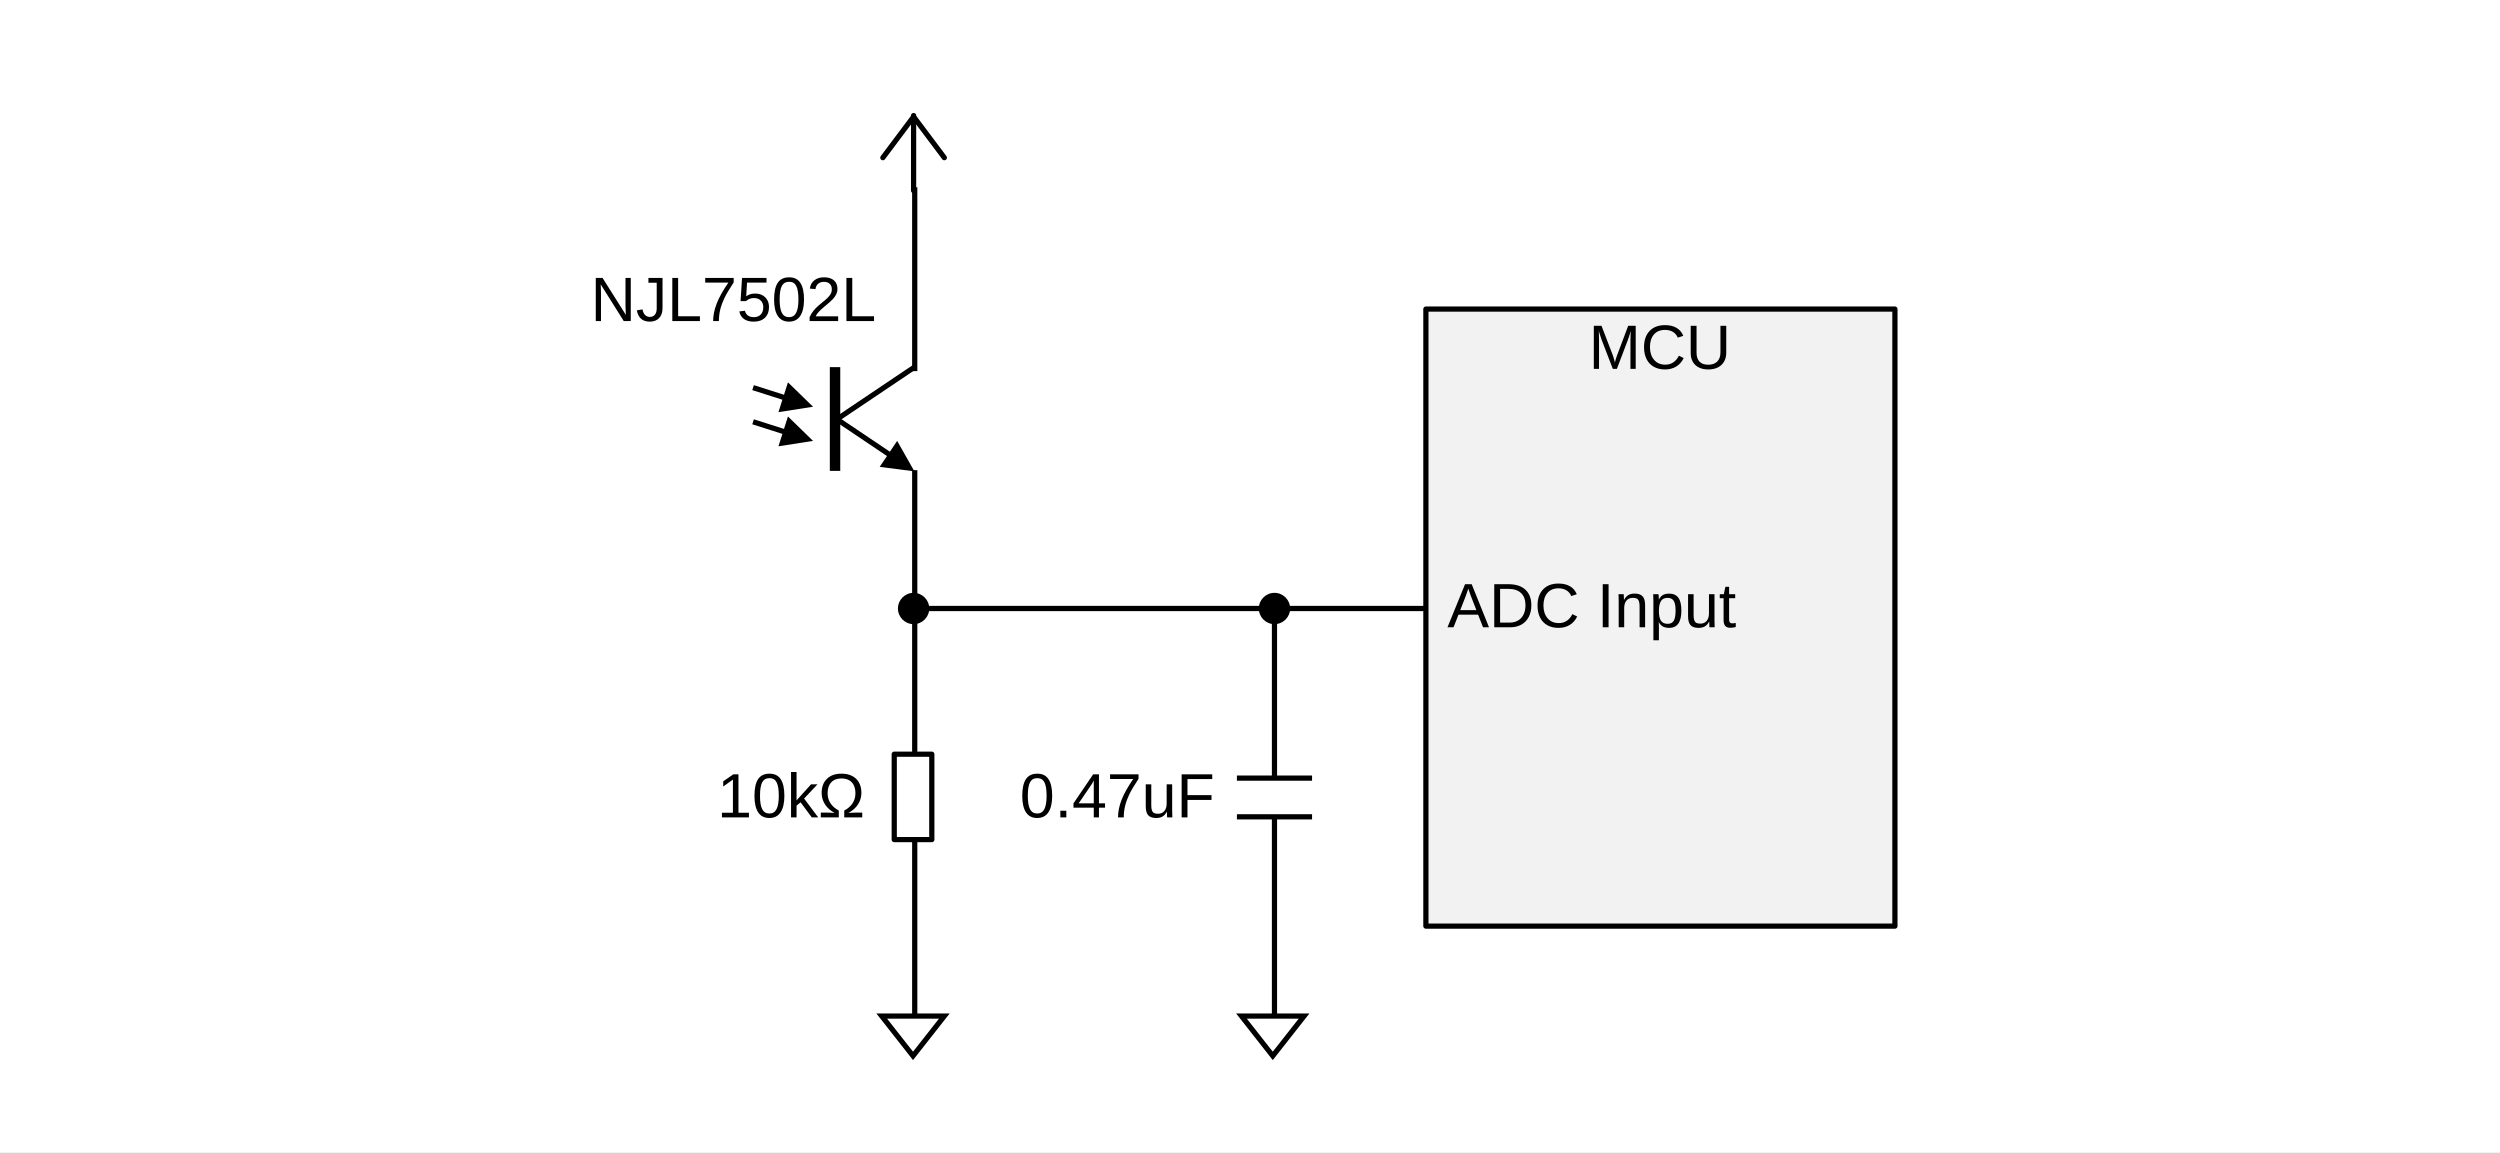
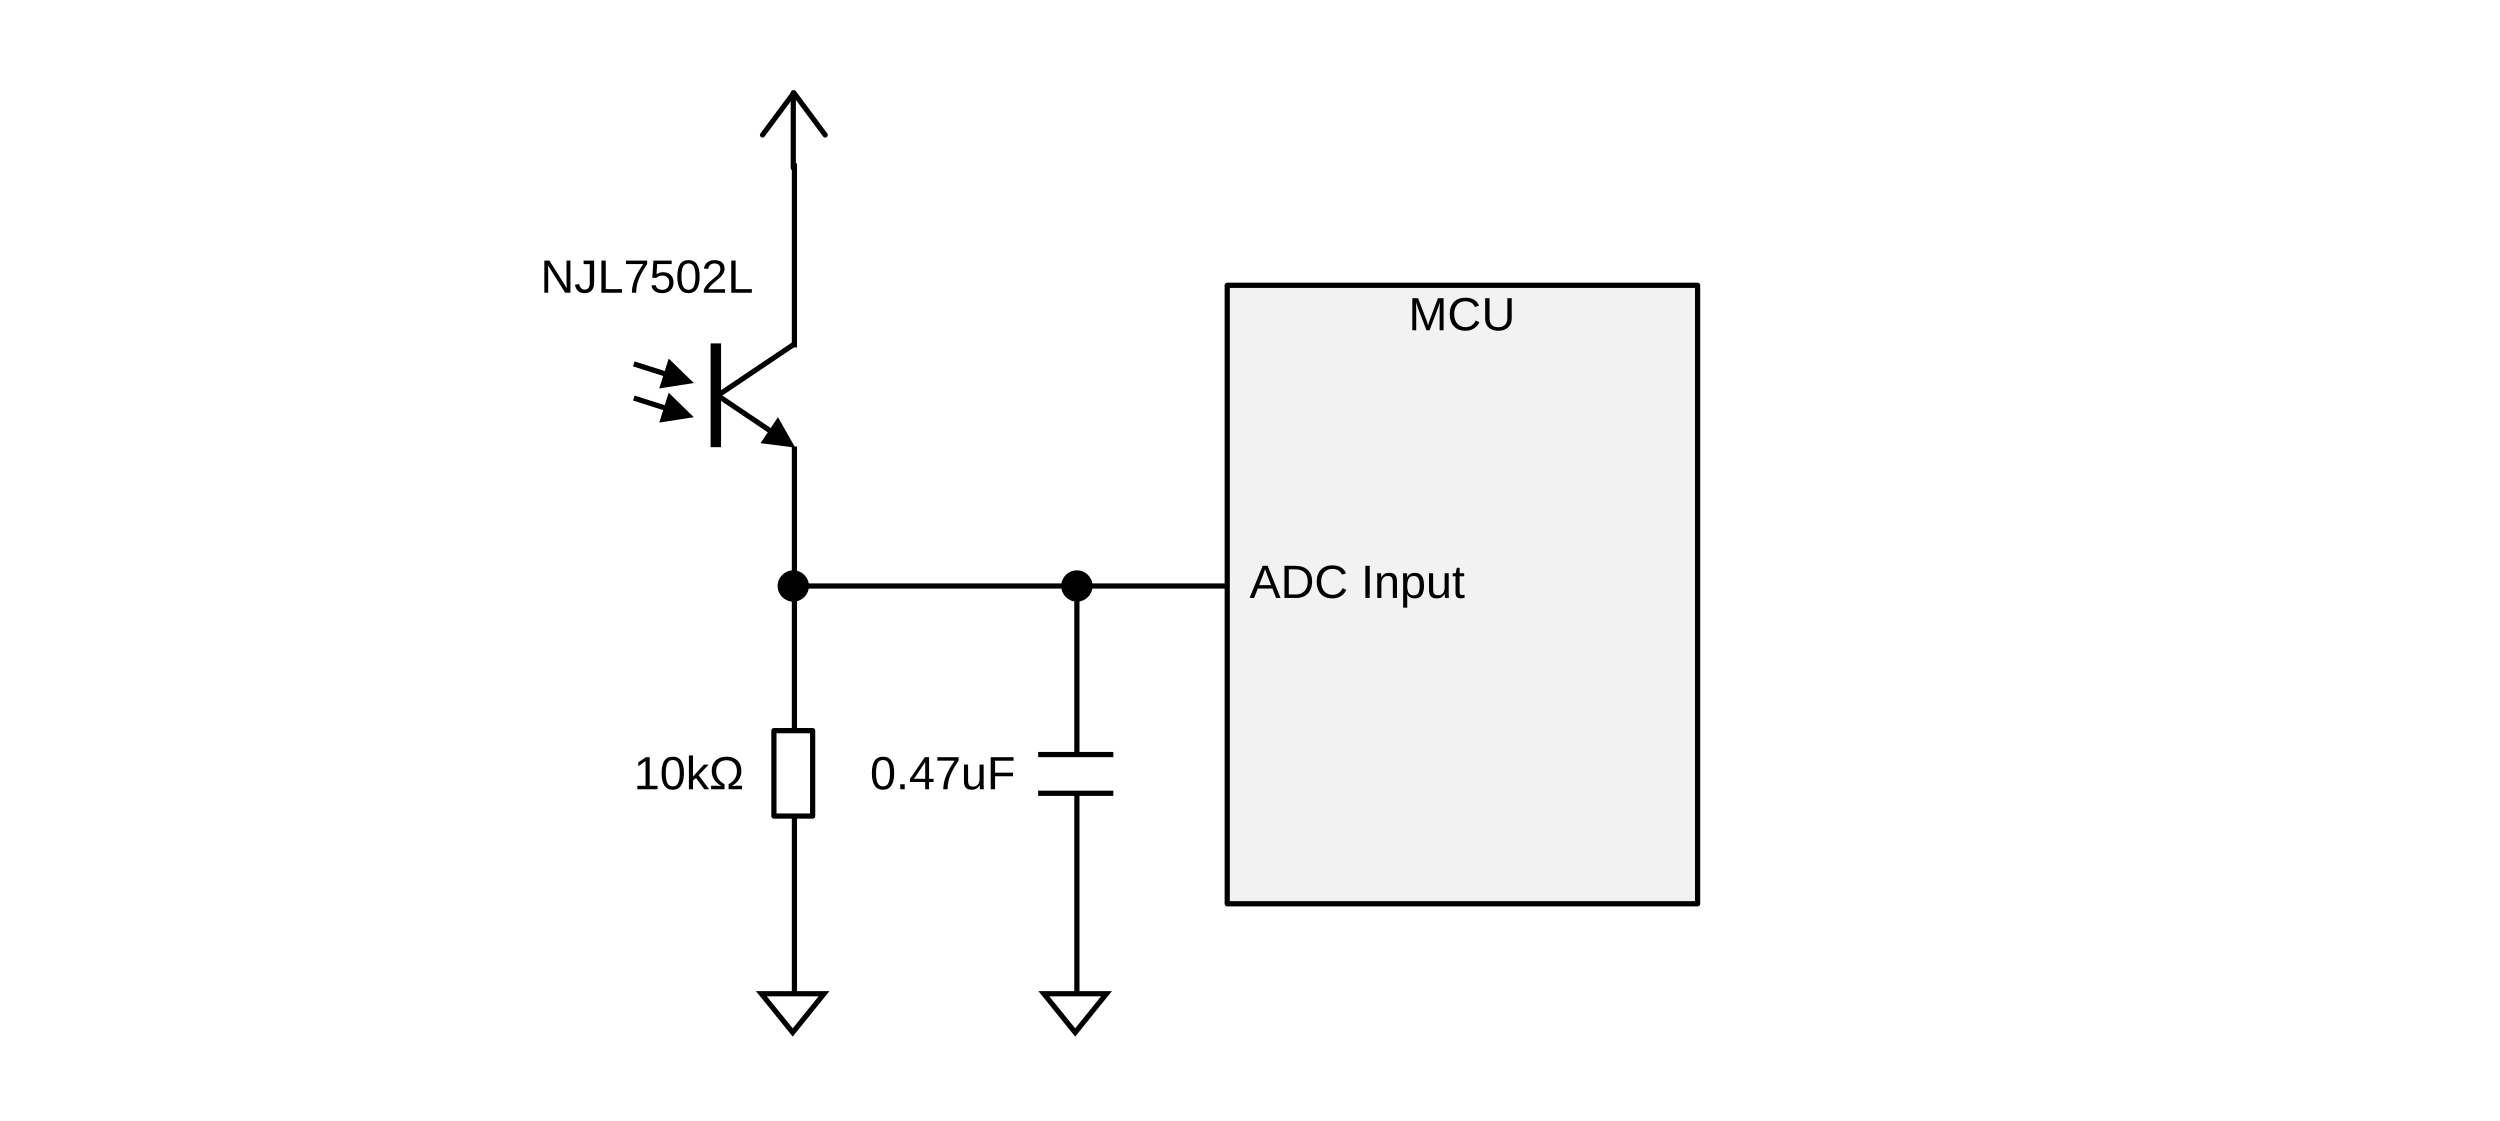
- <svg xmlns="http://www.w3.org/2000/svg" width="2196" height="1012" xml:space="preserve" overflow="hidden">
+ <svg xmlns="http://www.w3.org/2000/svg" width="2195" height="984" xml:space="preserve" overflow="hidden">
  <defs>
    <clipPath id="clip0">
-       <rect x="73" y="58" width="2196" height="1012" />
+       <rect x="457" y="190" width="2195" height="984" />
    </clipPath>
  </defs>
-   <g clip-path="url(#clip0)" transform="translate(-73 -58)">
-     <rect x="73" y="58" width="2196" height="1012" fill="#FFFFFF" />
-     <path d="M875.5 590.208 1331.92 590.209 1331.92 594.792 875.5 594.792ZM875.5 606.25C867.906 606.25 861.75 600.094 861.75 592.5 861.75 584.906 867.906 578.75 875.5 578.75 883.094 578.75 889.25 584.906 889.25 592.5 889.25 600.094 883.094 606.25 875.5 606.25Z" />
-     <path d="M1194.79 592.5 1194.79 952.292 1190.21 952.292 1190.21 592.5ZM1178.75 592.5C1178.75 584.906 1184.91 578.75 1192.5 578.75 1200.09 578.75 1206.25 584.906 1206.25 592.5 1206.25 600.094 1200.09 606.25 1192.5 606.25 1184.91 606.25 1178.75 600.094 1178.75 592.5Z" />
-     <path d="M1218.5 950.5 1191 985.5 1163.5 950.5Z" stroke="#000000" stroke-width="4.583" stroke-miterlimit="8" fill="#FFFFFF" fill-rule="evenodd" />
-     <path d="M0 0 0 730.282" stroke="#000000" stroke-width="4.583" stroke-miterlimit="8" fill="none" fill-rule="evenodd" transform="matrix(1 0 0 -1 876.5 952.782)" />
-     <path d="M848.5 196.5 875.5 160.5 902.5 196.5" stroke="#000000" stroke-width="4.583" stroke-linecap="round" stroke-linejoin="round" stroke-miterlimit="10" fill="none" fill-rule="evenodd" />
-     <path d="M875.5 159.5 875.5 225.425" stroke="#000000" stroke-width="4.583" stroke-linecap="round" stroke-linejoin="round" stroke-miterlimit="10" fill="none" fill-rule="evenodd" />
-     <path d="M902.5 950.5 875 985.5 847.5 950.5Z" stroke="#000000" stroke-width="4.583" stroke-miterlimit="8" fill="#FFFFFF" fill-rule="evenodd" />
-     <rect x="1325.5" y="329.5" width="412" height="542" stroke="#000000" stroke-width="4.583" stroke-linecap="round" stroke-linejoin="round" stroke-miterlimit="10" fill="#F2F2F2" />
-     <text font-family="Arial,Arial_MSFontService,sans-serif" font-weight="400" font-size="55" transform="matrix(1 0 0 1 1468.5 382)">MC</text>
-     <text font-family="Arial,Arial_MSFontService,sans-serif" font-weight="400" font-size="55" transform="matrix(1 0 0 1 1553.87 382)">U</text>
-     <text font-family="Arial,Arial_MSFontService,sans-serif" font-weight="400" font-size="55" transform="matrix(1 0 0 1 1344.36 609)">ADC Input</text>
-     <rect x="806" y="384" width="94" height="87" fill="#FFFFFF" />
-     <path d="M0 0 0 91.121" stroke="#000000" stroke-width="9.167" stroke-miterlimit="8" fill="none" fill-rule="evenodd" transform="matrix(1 0 0 -1 806.5 471.621)" />
-     <path d="M809.779 424.598 858.477 457.344 855.919 461.148 807.221 428.402ZM861.067 445.278 876.215 472.034 845.722 468.099Z" />
-     <path d="M0 0 67.715 45.533" stroke="#000000" stroke-width="4.583" stroke-miterlimit="8" fill="none" fill-rule="evenodd" transform="matrix(-1 0 0 1 876.215 380.5)" />
-     <path d="M735.196 396.316 766.028 406.14 764.636 410.507 733.804 400.683ZM765.139 393.831 787.167 415.28 756.791 420.033Z" />
-     <path d="M735.196 426.317 766.028 436.14 764.636 440.507 733.804 430.684ZM765.139 423.831 787.167 445.281 756.791 450.033Z" />
-     <rect x="858.5" y="720.5" width="33" height="75" stroke="#000000" stroke-width="4.583" stroke-linecap="round" stroke-linejoin="round" stroke-miterlimit="10" fill="#FFFFFF" />
-     <rect x="1159" y="741" width="66" height="34" fill="#FFFFFF" />
-     <path d="M1159.5 775.5 1225.52 775.5" stroke="#000000" stroke-width="4.583" stroke-miterlimit="8" fill="none" fill-rule="evenodd" />
-     <path d="M1159.5 741.5 1225.52 741.5" stroke="#000000" stroke-width="4.583" stroke-miterlimit="8" fill="none" fill-rule="evenodd" />
-     <text font-family="Arial,Arial_MSFontService,sans-serif" font-weight="400" font-size="55" transform="matrix(1 0 0 1 968.802 776)">0.47uF</text>
-     <text font-family="Arial,Arial_MSFontService,sans-serif" font-weight="400" font-size="55" transform="matrix(1 0 0 1 702.969 776)">10kΩ</text>
-     <text font-family="Arial,Arial_MSFontService,sans-serif" font-weight="400" font-size="55" transform="matrix(1 0 0 1 591.825 340)">NJL7502L</text>
+   <g clip-path="url(#clip0)" transform="translate(-457 -190)">
+     <rect x="457" y="190" width="2195" height="984" fill="#FFFFFF" />
+     <path d="M1153.5 702.208 1541.17 702.208 1541.17 706.792 1153.5 706.792ZM1153.5 718.25C1145.91 718.25 1139.75 712.094 1139.75 704.5 1139.75 696.906 1145.91 690.75 1153.5 690.75 1161.09 690.75 1167.25 696.906 1167.25 704.5 1167.25 712.094 1161.09 718.25 1153.5 718.25Z" />
+     <path d="M1404.79 704.5 1404.79 1064.29 1400.21 1064.29 1400.21 704.5ZM1388.75 704.5C1388.75 696.906 1394.91 690.75 1402.5 690.75 1410.09 690.75 1416.25 696.906 1416.25 704.5 1416.25 712.094 1410.09 718.25 1402.5 718.25 1394.91 718.25 1388.75 712.094 1388.75 704.5Z" />
+     <path d="M1428.5 1062.5 1401 1096.5 1373.5 1062.5Z" stroke="#000000" stroke-width="4.583" stroke-miterlimit="8" fill="#FFFFFF" fill-rule="evenodd" />
+     <path d="M0 0 0 730.282" stroke="#000000" stroke-width="4.583" stroke-miterlimit="8" fill="none" fill-rule="evenodd" transform="matrix(1 0 0 -1 1154.5 1063.78)" />
+     <path d="M1126.5 308.5 1154 271.5 1181.5 308.5" stroke="#000000" stroke-width="4.583" stroke-linecap="round" stroke-linejoin="round" stroke-miterlimit="10" fill="none" fill-rule="evenodd" />
+     <path d="M1153.5 271.5 1153.5 337.425" stroke="#000000" stroke-width="4.583" stroke-linecap="round" stroke-linejoin="round" stroke-miterlimit="10" fill="none" fill-rule="evenodd" />
+     <path d="M1180.5 1062.5 1153 1096.5 1125.5 1062.5Z" stroke="#000000" stroke-width="4.583" stroke-miterlimit="8" fill="#FFFFFF" fill-rule="evenodd" />
+     <rect x="1534.5" y="440.5" width="413" height="543" stroke="#000000" stroke-width="4.583" stroke-linecap="round" stroke-linejoin="round" stroke-miterlimit="10" fill="#F2F2F2" />
+     <text font-family="Arial,Arial_MSFontService,sans-serif" font-weight="400" font-size="41" transform="matrix(1 0 0 1 1693.66 480)">MC</text>
+     <text font-family="Arial,Arial_MSFontService,sans-serif" font-weight="400" font-size="41" transform="matrix(1 0 0 1 1757.82 480)">U</text>
+     <text font-family="Arial,Arial_MSFontService,sans-serif" font-weight="400" font-size="41" transform="matrix(1 0 0 1 1554.05 715)">ADC Input</text>
+     <rect x="1085" y="495" width="94" height="87" fill="#FFFFFF" />
+     <path d="M0 0 0 91.121" stroke="#000000" stroke-width="9.167" stroke-miterlimit="8" fill="none" fill-rule="evenodd" transform="matrix(1 0 0 -1 1085.5 582.621)" />
+     <path d="M1088.78 535.598 1137.48 568.344 1134.92 572.148 1086.22 539.402ZM1140.07 556.278 1155.22 583.034 1124.72 579.099Z" />
+     <path d="M0 0 67.715 45.533" stroke="#000000" stroke-width="4.583" stroke-miterlimit="8" fill="none" fill-rule="evenodd" transform="matrix(-1 0 0 1 1155.22 491.5)" />
+     <path d="M1014.2 507.316 1045.03 517.14 1043.64 521.507 1012.8 511.683ZM1044.14 504.831 1066.17 526.28 1035.79 531.033Z" />
+     <path d="M1014.2 537.316 1045.03 547.14 1043.64 551.507 1012.8 541.683ZM1044.14 534.831 1066.17 556.28 1035.79 561.033Z" />
+     <rect x="1136.5" y="831.5" width="34" height="75" stroke="#000000" stroke-width="4.583" stroke-linecap="round" stroke-linejoin="round" stroke-miterlimit="10" fill="#FFFFFF" />
+     <rect x="1368" y="852" width="67" height="34" fill="#FFFFFF" />
+     <path d="M1368.5 886.5 1434.52 886.5" stroke="#000000" stroke-width="4.583" stroke-miterlimit="8" fill="none" fill-rule="evenodd" />
+     <path d="M1368.5 852.5 1434.52 852.5" stroke="#000000" stroke-width="4.583" stroke-miterlimit="8" fill="none" fill-rule="evenodd" />
+     <text font-family="Arial,Arial_MSFontService,sans-serif" font-weight="400" font-size="41" transform="matrix(1 0 0 1 1220.89 883)">0.47uF</text>
+     <text font-family="Arial,Arial_MSFontService,sans-serif" font-weight="400" font-size="41" transform="matrix(1 0 0 1 1013.49 883)">10kΩ</text>
+     <text font-family="Arial,Arial_MSFontService,sans-serif" font-weight="400" font-size="41" transform="matrix(1 0 0 1 931.564 447)">NJL7502L</text>
  </g>
</svg>
